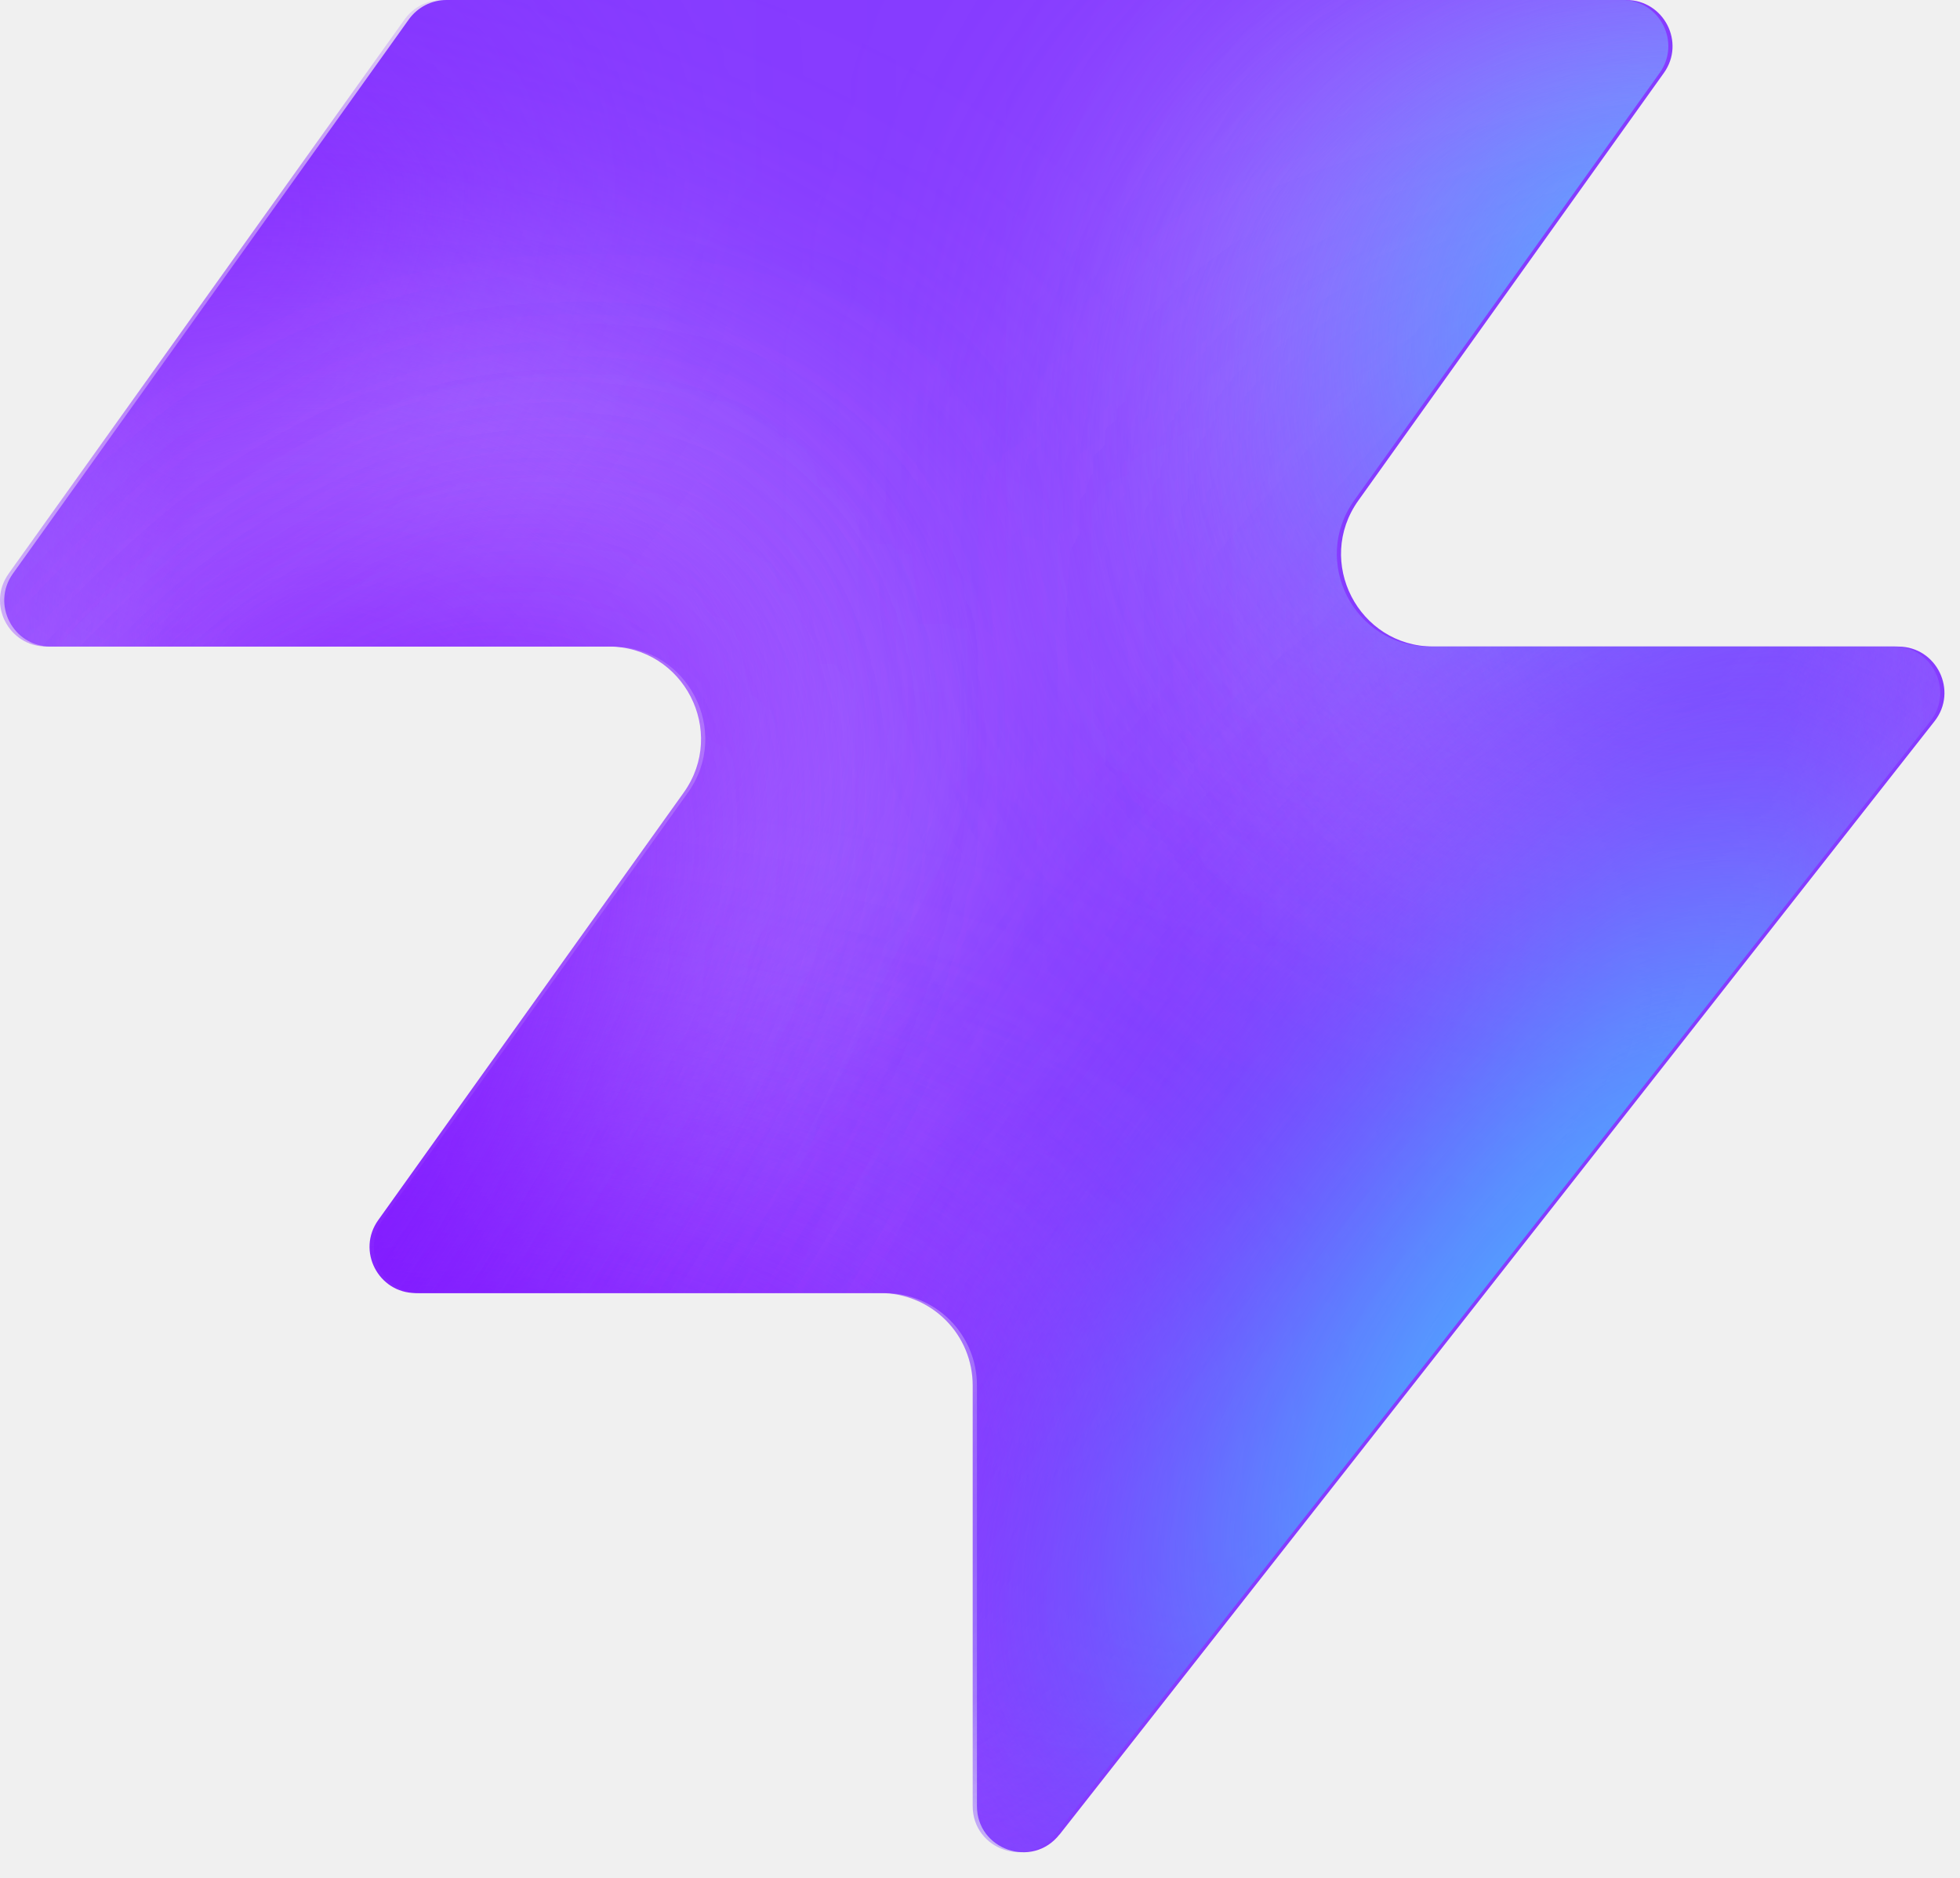
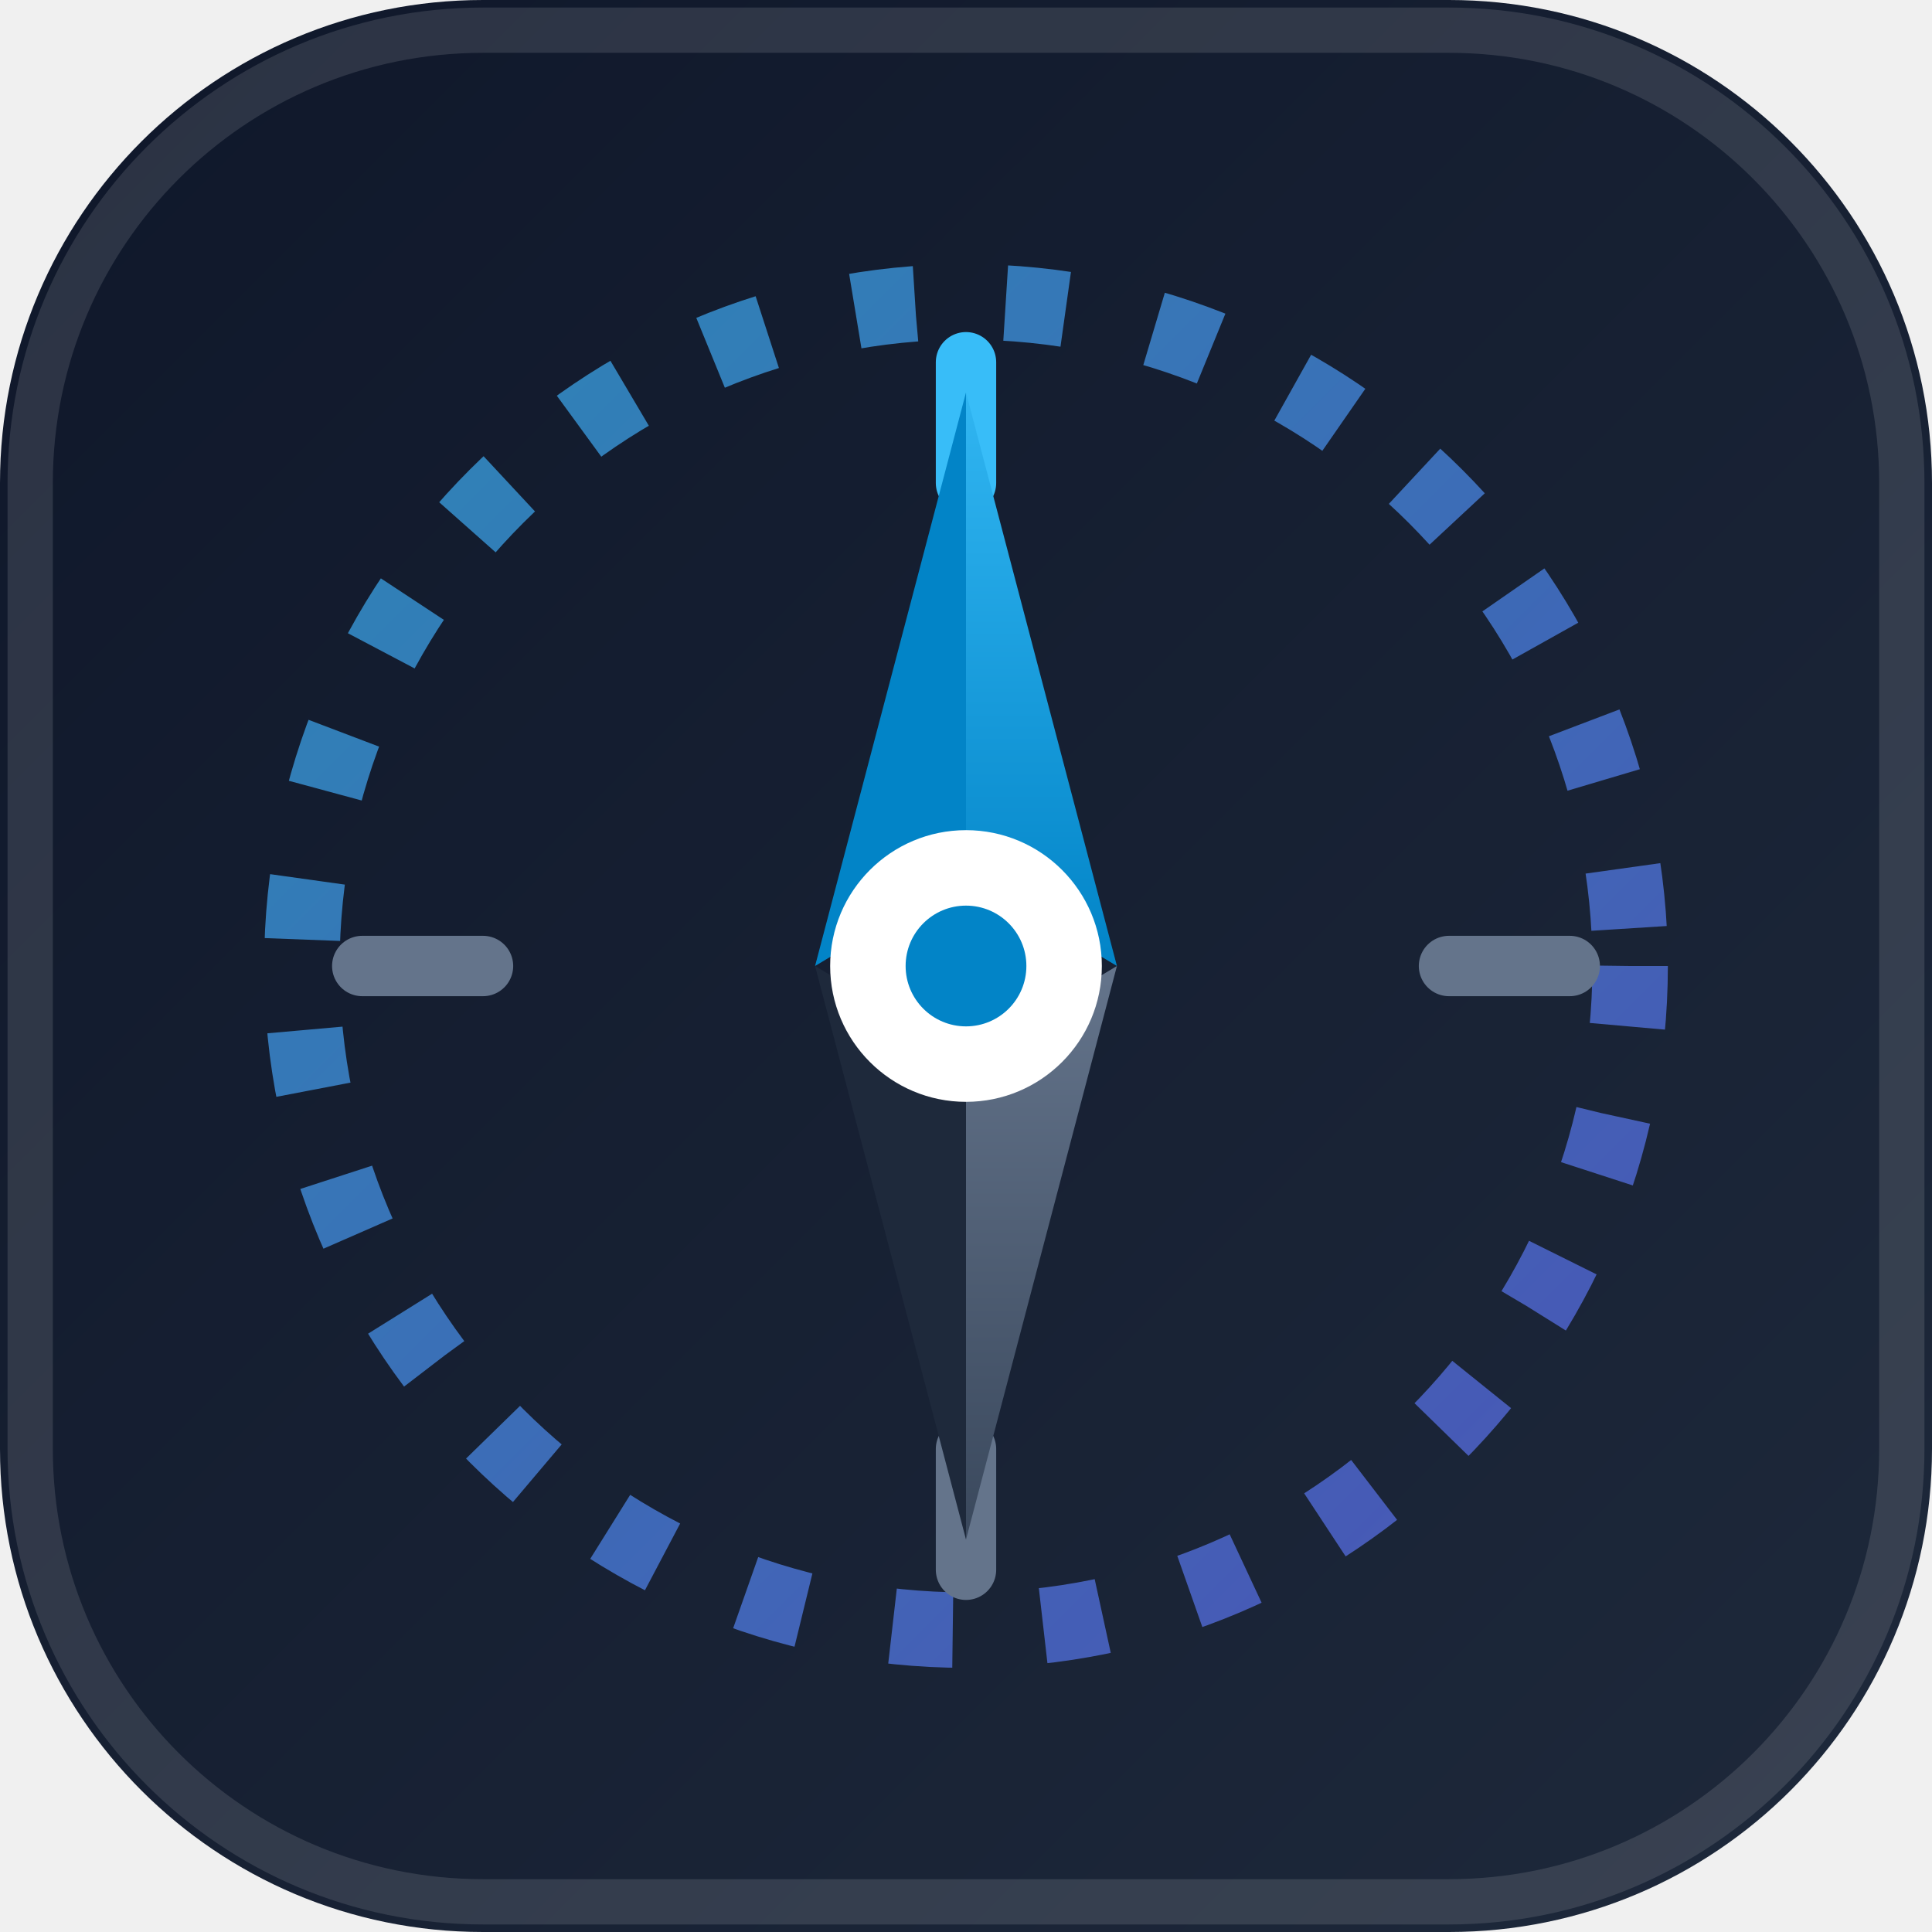
- <svg xmlns="http://www.w3.org/2000/svg" width="48" height="46" fill="none" viewBox="0 0 48 46">
-   <path fill="#863bff" d="M25.946 44.938c-.664.845-2.021.375-2.021-.698V33.937a2.26 2.26 0 0 0-2.262-2.262H10.287c-.92 0-1.456-1.04-.92-1.788l7.48-10.471c1.07-1.497 0-3.578-1.842-3.578H1.237c-.92 0-1.456-1.04-.92-1.788L10.013.474c.214-.297.556-.474.92-.474h28.894c.92 0 1.456 1.04.92 1.788l-7.48 10.471c-1.07 1.498 0 3.579 1.842 3.579h11.377c.943 0 1.473 1.088.89 1.83L25.947 44.94z" style="fill:#863bff;fill:color(display-p3 .525 .23 1);fill-opacity:1" />
-   <mask id="a" width="48" height="46" x="0" y="0" maskUnits="userSpaceOnUse" style="mask-type:alpha">
-     <path fill="#000" d="M25.842 44.938c-.664.844-2.021.375-2.021-.698V33.937a2.26 2.26 0 0 0-2.262-2.262H10.183c-.92 0-1.456-1.04-.92-1.788l7.48-10.471c1.07-1.498 0-3.579-1.842-3.579H1.133c-.92 0-1.456-1.04-.92-1.787L9.91.473c.214-.297.556-.474.92-.474h28.894c.92 0 1.456 1.04.92 1.788l-7.48 10.471c-1.07 1.498 0 3.578 1.842 3.578h11.377c.943 0 1.473 1.088.89 1.832L25.843 44.94z" style="fill:#000;fill-opacity:1" />
-   </mask>
-   <g mask="url(#a)">
-     <g filter="url(#b)">
-       <ellipse cx="5.508" cy="14.704" fill="#ede6ff" rx="5.508" ry="14.704" style="fill:#ede6ff;fill:color(display-p3 .927 .903 1);fill-opacity:1" transform="matrix(.00324 1 1 -.00324 -4.47 31.516)" />
-     </g>
-     <g filter="url(#c)">
-       <ellipse cx="10.399" cy="29.851" fill="#ede6ff" rx="10.399" ry="29.851" style="fill:#ede6ff;fill:color(display-p3 .927 .903 1);fill-opacity:1" transform="matrix(.00324 1 1 -.00324 -39.328 7.883)" />
-     </g>
-     <g filter="url(#d)">
-       <ellipse cx="5.508" cy="30.487" fill="#7e14ff" rx="5.508" ry="30.487" style="fill:#7e14ff;fill:color(display-p3 .492 .077 1);fill-opacity:1" transform="rotate(89.814 -25.913 -14.639)scale(1 -1)" />
-     </g>
-     <g filter="url(#e)">
-       <ellipse cx="5.508" cy="30.599" fill="#7e14ff" rx="5.508" ry="30.599" style="fill:#7e14ff;fill:color(display-p3 .492 .077 1);fill-opacity:1" transform="rotate(89.814 -32.644 -3.334)scale(1 -1)" />
-     </g>
-     <g filter="url(#f)">
-       <ellipse cx="5.508" cy="30.599" fill="#7e14ff" rx="5.508" ry="30.599" style="fill:#7e14ff;fill:color(display-p3 .492 .077 1);fill-opacity:1" transform="matrix(.00324 1 1 -.00324 -34.34 30.47)" />
-     </g>
-     <g filter="url(#g)">
-       <ellipse cx="14.072" cy="22.078" fill="#ede6ff" rx="14.072" ry="22.078" style="fill:#ede6ff;fill:color(display-p3 .927 .903 1);fill-opacity:1" transform="rotate(93.35 24.506 48.493)scale(-1 1)" />
-     </g>
-     <g filter="url(#h)">
-       <ellipse cx="3.47" cy="21.501" fill="#7e14ff" rx="3.47" ry="21.501" style="fill:#7e14ff;fill:color(display-p3 .492 .077 1);fill-opacity:1" transform="rotate(89.009 28.708 47.59)scale(-1 1)" />
-     </g>
-     <g filter="url(#i)">
-       <ellipse cx="3.47" cy="21.501" fill="#7e14ff" rx="3.47" ry="21.501" style="fill:#7e14ff;fill:color(display-p3 .492 .077 1);fill-opacity:1" transform="rotate(89.009 28.708 47.59)scale(-1 1)" />
-     </g>
-     <g filter="url(#j)">
-       <ellipse cx=".387" cy="8.972" fill="#7e14ff" rx="4.407" ry="29.108" style="fill:#7e14ff;fill:color(display-p3 .492 .077 1);fill-opacity:1" transform="rotate(39.51 .387 8.972)" />
-     </g>
-     <g filter="url(#k)">
-       <ellipse cx="47.523" cy="-6.092" fill="#7e14ff" rx="4.407" ry="29.108" style="fill:#7e14ff;fill:color(display-p3 .492 .077 1);fill-opacity:1" transform="rotate(37.892 47.523 -6.092)" />
-     </g>
-     <g filter="url(#l)">
-       <ellipse cx="41.412" cy="6.333" fill="#47bfff" rx="5.971" ry="9.665" style="fill:#47bfff;fill:color(display-p3 .28 .748 1);fill-opacity:1" transform="rotate(37.892 41.412 6.333)" />
-     </g>
-     <g filter="url(#m)">
-       <ellipse cx="-1.879" cy="38.332" fill="#7e14ff" rx="4.407" ry="29.108" style="fill:#7e14ff;fill:color(display-p3 .492 .077 1);fill-opacity:1" transform="rotate(37.892 -1.88 38.332)" />
-     </g>
-     <g filter="url(#n)">
-       <ellipse cx="-1.879" cy="38.332" fill="#7e14ff" rx="4.407" ry="29.108" style="fill:#7e14ff;fill:color(display-p3 .492 .077 1);fill-opacity:1" transform="rotate(37.892 -1.88 38.332)" />
-     </g>
-     <g filter="url(#o)">
-       <ellipse cx="35.651" cy="29.907" fill="#7e14ff" rx="4.407" ry="29.108" style="fill:#7e14ff;fill:color(display-p3 .492 .077 1);fill-opacity:1" transform="rotate(37.892 35.651 29.907)" />
-     </g>
-     <g filter="url(#p)">
-       <ellipse cx="38.418" cy="32.4" fill="#47bfff" rx="5.971" ry="15.297" style="fill:#47bfff;fill:color(display-p3 .28 .748 1);fill-opacity:1" transform="rotate(37.892 38.418 32.4)" />
-     </g>
-   </g>
+ <svg xmlns="http://www.w3.org/2000/svg" viewBox="0 0 64 64" fill="none">
  <defs>
-     <filter id="b" width="60.045" height="41.654" x="-19.77" y="16.149" color-interpolation-filters="sRGB" filterUnits="userSpaceOnUse">
-       <feFlood flood-opacity="0" result="BackgroundImageFix" />
-       <feBlend in="SourceGraphic" in2="BackgroundImageFix" result="shape" />
-       <feGaussianBlur result="effect1_foregroundBlur_2002_17158" stdDeviation="7.659" />
-     </filter>
-     <filter id="c" width="90.34" height="51.437" x="-54.613" y="-7.533" color-interpolation-filters="sRGB" filterUnits="userSpaceOnUse">
-       <feFlood flood-opacity="0" result="BackgroundImageFix" />
-       <feBlend in="SourceGraphic" in2="BackgroundImageFix" result="shape" />
-       <feGaussianBlur result="effect1_foregroundBlur_2002_17158" stdDeviation="7.659" />
-     </filter>
-     <filter id="d" width="79.355" height="29.4" x="-49.64" y="2.03" color-interpolation-filters="sRGB" filterUnits="userSpaceOnUse">
-       <feFlood flood-opacity="0" result="BackgroundImageFix" />
-       <feBlend in="SourceGraphic" in2="BackgroundImageFix" result="shape" />
-       <feGaussianBlur result="effect1_foregroundBlur_2002_17158" stdDeviation="4.596" />
-     </filter>
-     <filter id="e" width="79.579" height="29.4" x="-45.045" y="20.029" color-interpolation-filters="sRGB" filterUnits="userSpaceOnUse">
-       <feFlood flood-opacity="0" result="BackgroundImageFix" />
-       <feBlend in="SourceGraphic" in2="BackgroundImageFix" result="shape" />
-       <feGaussianBlur result="effect1_foregroundBlur_2002_17158" stdDeviation="4.596" />
-     </filter>
-     <filter id="f" width="79.579" height="29.4" x="-43.513" y="21.178" color-interpolation-filters="sRGB" filterUnits="userSpaceOnUse">
-       <feFlood flood-opacity="0" result="BackgroundImageFix" />
-       <feBlend in="SourceGraphic" in2="BackgroundImageFix" result="shape" />
-       <feGaussianBlur result="effect1_foregroundBlur_2002_17158" stdDeviation="4.596" />
-     </filter>
-     <filter id="g" width="74.749" height="58.852" x="15.756" y="-17.901" color-interpolation-filters="sRGB" filterUnits="userSpaceOnUse">
-       <feFlood flood-opacity="0" result="BackgroundImageFix" />
-       <feBlend in="SourceGraphic" in2="BackgroundImageFix" result="shape" />
-       <feGaussianBlur result="effect1_foregroundBlur_2002_17158" stdDeviation="7.659" />
-     </filter>
-     <filter id="h" width="61.377" height="25.362" x="23.548" y="2.284" color-interpolation-filters="sRGB" filterUnits="userSpaceOnUse">
-       <feFlood flood-opacity="0" result="BackgroundImageFix" />
-       <feBlend in="SourceGraphic" in2="BackgroundImageFix" result="shape" />
-       <feGaussianBlur result="effect1_foregroundBlur_2002_17158" stdDeviation="4.596" />
-     </filter>
-     <filter id="i" width="61.377" height="25.362" x="23.548" y="2.284" color-interpolation-filters="sRGB" filterUnits="userSpaceOnUse">
-       <feFlood flood-opacity="0" result="BackgroundImageFix" />
-       <feBlend in="SourceGraphic" in2="BackgroundImageFix" result="shape" />
-       <feGaussianBlur result="effect1_foregroundBlur_2002_17158" stdDeviation="4.596" />
-     </filter>
-     <filter id="j" width="56.045" height="63.649" x="-27.636" y="-22.853" color-interpolation-filters="sRGB" filterUnits="userSpaceOnUse">
-       <feFlood flood-opacity="0" result="BackgroundImageFix" />
-       <feBlend in="SourceGraphic" in2="BackgroundImageFix" result="shape" />
-       <feGaussianBlur result="effect1_foregroundBlur_2002_17158" stdDeviation="4.596" />
-     </filter>
-     <filter id="k" width="54.814" height="64.646" x="20.116" y="-38.415" color-interpolation-filters="sRGB" filterUnits="userSpaceOnUse">
-       <feFlood flood-opacity="0" result="BackgroundImageFix" />
-       <feBlend in="SourceGraphic" in2="BackgroundImageFix" result="shape" />
-       <feGaussianBlur result="effect1_foregroundBlur_2002_17158" stdDeviation="4.596" />
-     </filter>
-     <filter id="l" width="33.541" height="35.313" x="24.641" y="-11.323" color-interpolation-filters="sRGB" filterUnits="userSpaceOnUse">
-       <feFlood flood-opacity="0" result="BackgroundImageFix" />
-       <feBlend in="SourceGraphic" in2="BackgroundImageFix" result="shape" />
-       <feGaussianBlur result="effect1_foregroundBlur_2002_17158" stdDeviation="4.596" />
-     </filter>
-     <filter id="m" width="54.814" height="64.646" x="-29.286" y="6.009" color-interpolation-filters="sRGB" filterUnits="userSpaceOnUse">
-       <feFlood flood-opacity="0" result="BackgroundImageFix" />
-       <feBlend in="SourceGraphic" in2="BackgroundImageFix" result="shape" />
-       <feGaussianBlur result="effect1_foregroundBlur_2002_17158" stdDeviation="4.596" />
-     </filter>
-     <filter id="n" width="54.814" height="64.646" x="-29.286" y="6.009" color-interpolation-filters="sRGB" filterUnits="userSpaceOnUse">
-       <feFlood flood-opacity="0" result="BackgroundImageFix" />
-       <feBlend in="SourceGraphic" in2="BackgroundImageFix" result="shape" />
-       <feGaussianBlur result="effect1_foregroundBlur_2002_17158" stdDeviation="4.596" />
-     </filter>
-     <filter id="o" width="54.814" height="64.646" x="8.244" y="-2.416" color-interpolation-filters="sRGB" filterUnits="userSpaceOnUse">
-       <feFlood flood-opacity="0" result="BackgroundImageFix" />
-       <feBlend in="SourceGraphic" in2="BackgroundImageFix" result="shape" />
-       <feGaussianBlur result="effect1_foregroundBlur_2002_17158" stdDeviation="4.596" />
-     </filter>
-     <filter id="p" width="39.409" height="43.623" x="18.713" y="10.588" color-interpolation-filters="sRGB" filterUnits="userSpaceOnUse">
-       <feFlood flood-opacity="0" result="BackgroundImageFix" />
-       <feBlend in="SourceGraphic" in2="BackgroundImageFix" result="shape" />
-       <feGaussianBlur result="effect1_foregroundBlur_2002_17158" stdDeviation="4.596" />
-     </filter>
+     <linearGradient id="bgGrad" x1="0" y1="0" x2="64" y2="64" gradientUnits="userSpaceOnUse">
+       <stop offset="0%" stop-color="#0f172a" />
+       <stop offset="100%" stop-color="#1e293b" />
+     </linearGradient>
+     <linearGradient id="needleNorth" x1="32" y1="10" x2="32" y2="32" gradientUnits="userSpaceOnUse">
+       <stop offset="0%" stop-color="#38bdf8" />
+       <stop offset="100%" stop-color="#0284c7" />
+     </linearGradient>
+     <linearGradient id="needleSouth" x1="32" y1="32" x2="32" y2="54" gradientUnits="userSpaceOnUse">
+       <stop offset="0%" stop-color="#64748b" />
+       <stop offset="100%" stop-color="#334155" />
+     </linearGradient>
+     <linearGradient id="ringGrad" x1="8" y1="8" x2="56" y2="56" gradientUnits="userSpaceOnUse">
+       <stop offset="0%" stop-color="#38bdf8" stop-opacity="0.8" />
+       <stop offset="100%" stop-color="#6366f1" stop-opacity="0.8" />
+     </linearGradient>
  </defs>
+   <rect width="64" height="64" rx="16" fill="url(#bgGrad)" />
+   <rect x="1" y="1" width="62" height="62" rx="15" stroke="rgba(255,255,255,0.12)" stroke-width="1.5" />
+   <circle cx="32" cy="32" r="22" stroke="url(#ringGrad)" stroke-width="2.5" stroke-dasharray="2 3" opacity="0.85" />
+   <line x1="32" y1="12" x2="32" y2="16" stroke="#38bdf8" stroke-width="2" stroke-linecap="round" />
+   <line x1="32" y1="48" x2="32" y2="52" stroke="#64748b" stroke-width="2" stroke-linecap="round" />
+   <line x1="12" y1="32" x2="16" y2="32" stroke="#64748b" stroke-width="2" stroke-linecap="round" />
+   <line x1="48" y1="32" x2="52" y2="32" stroke="#64748b" stroke-width="2" stroke-linecap="round" />
+   <polygon points="32,13 37,32 32,29" fill="url(#needleNorth)" />
+   <polygon points="32,13 27,32 32,29" fill="#0284c7" />
+   <polygon points="32,51 37,32 32,35" fill="url(#needleSouth)" />
+   <polygon points="32,51 27,32 32,35" fill="#1e293b" />
+   <circle cx="32" cy="32" r="4.5" fill="#ffffff" />
+   <circle cx="32" cy="32" r="2" fill="#0284c7" />
</svg>
